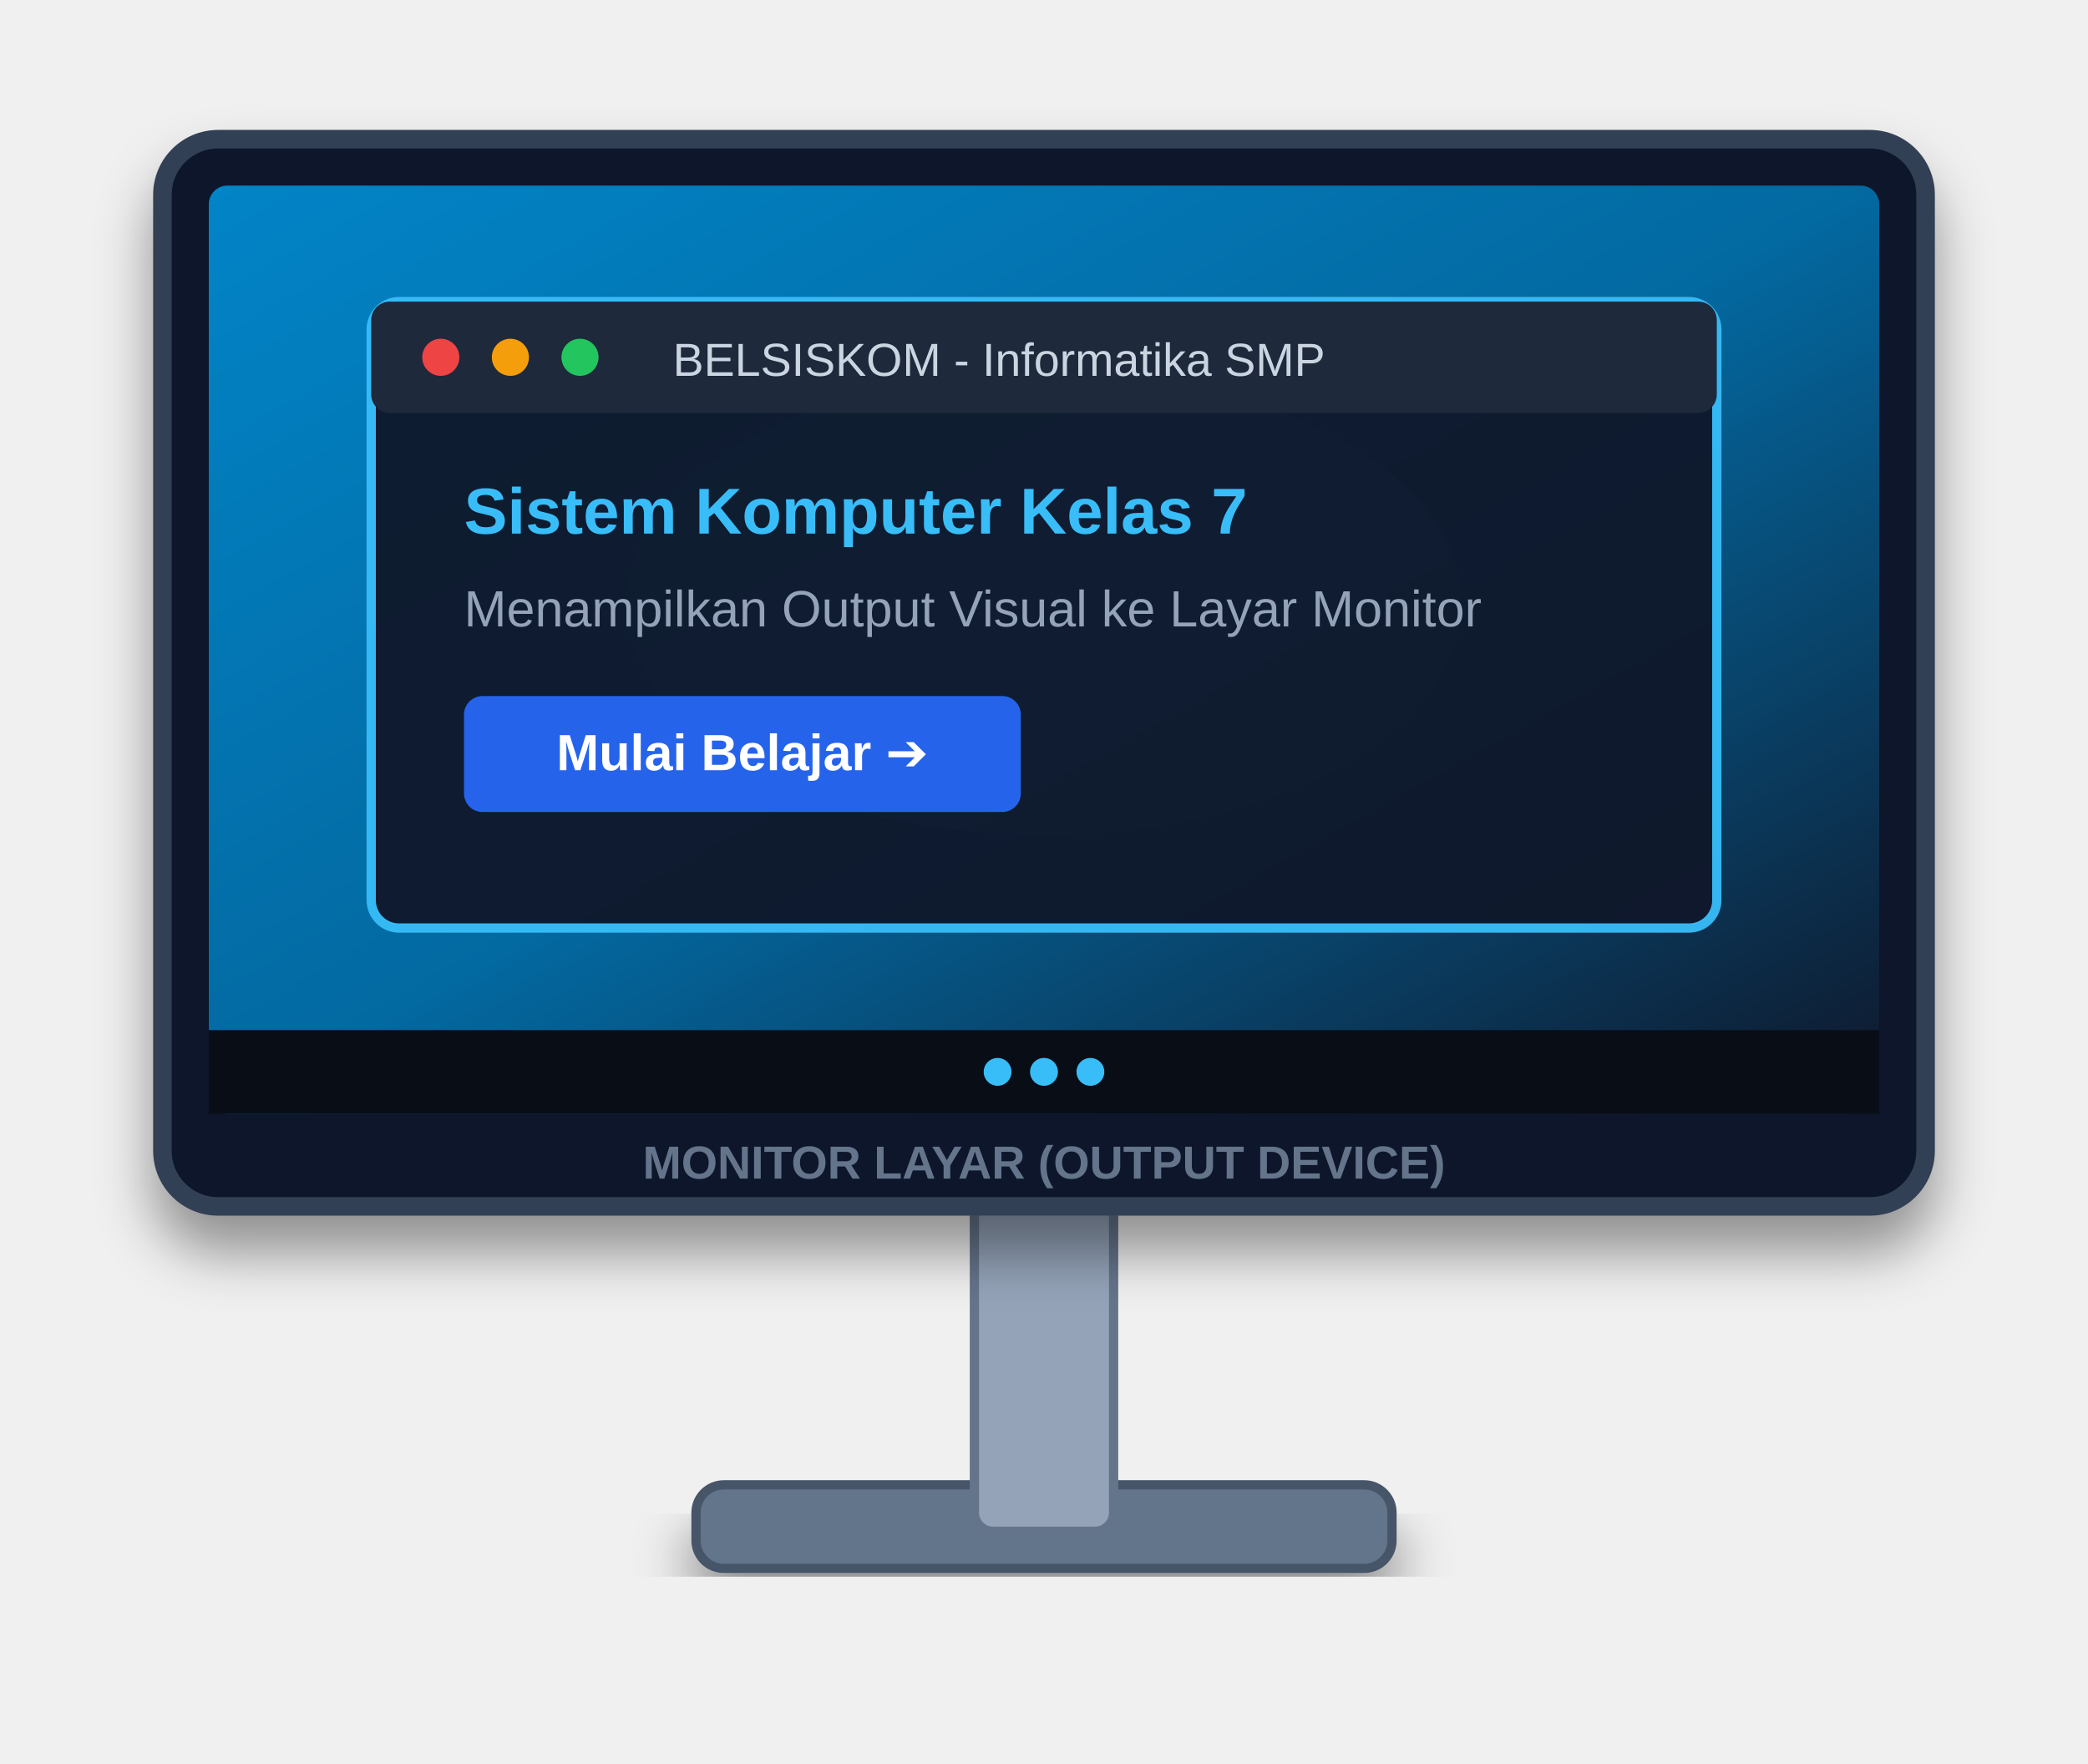
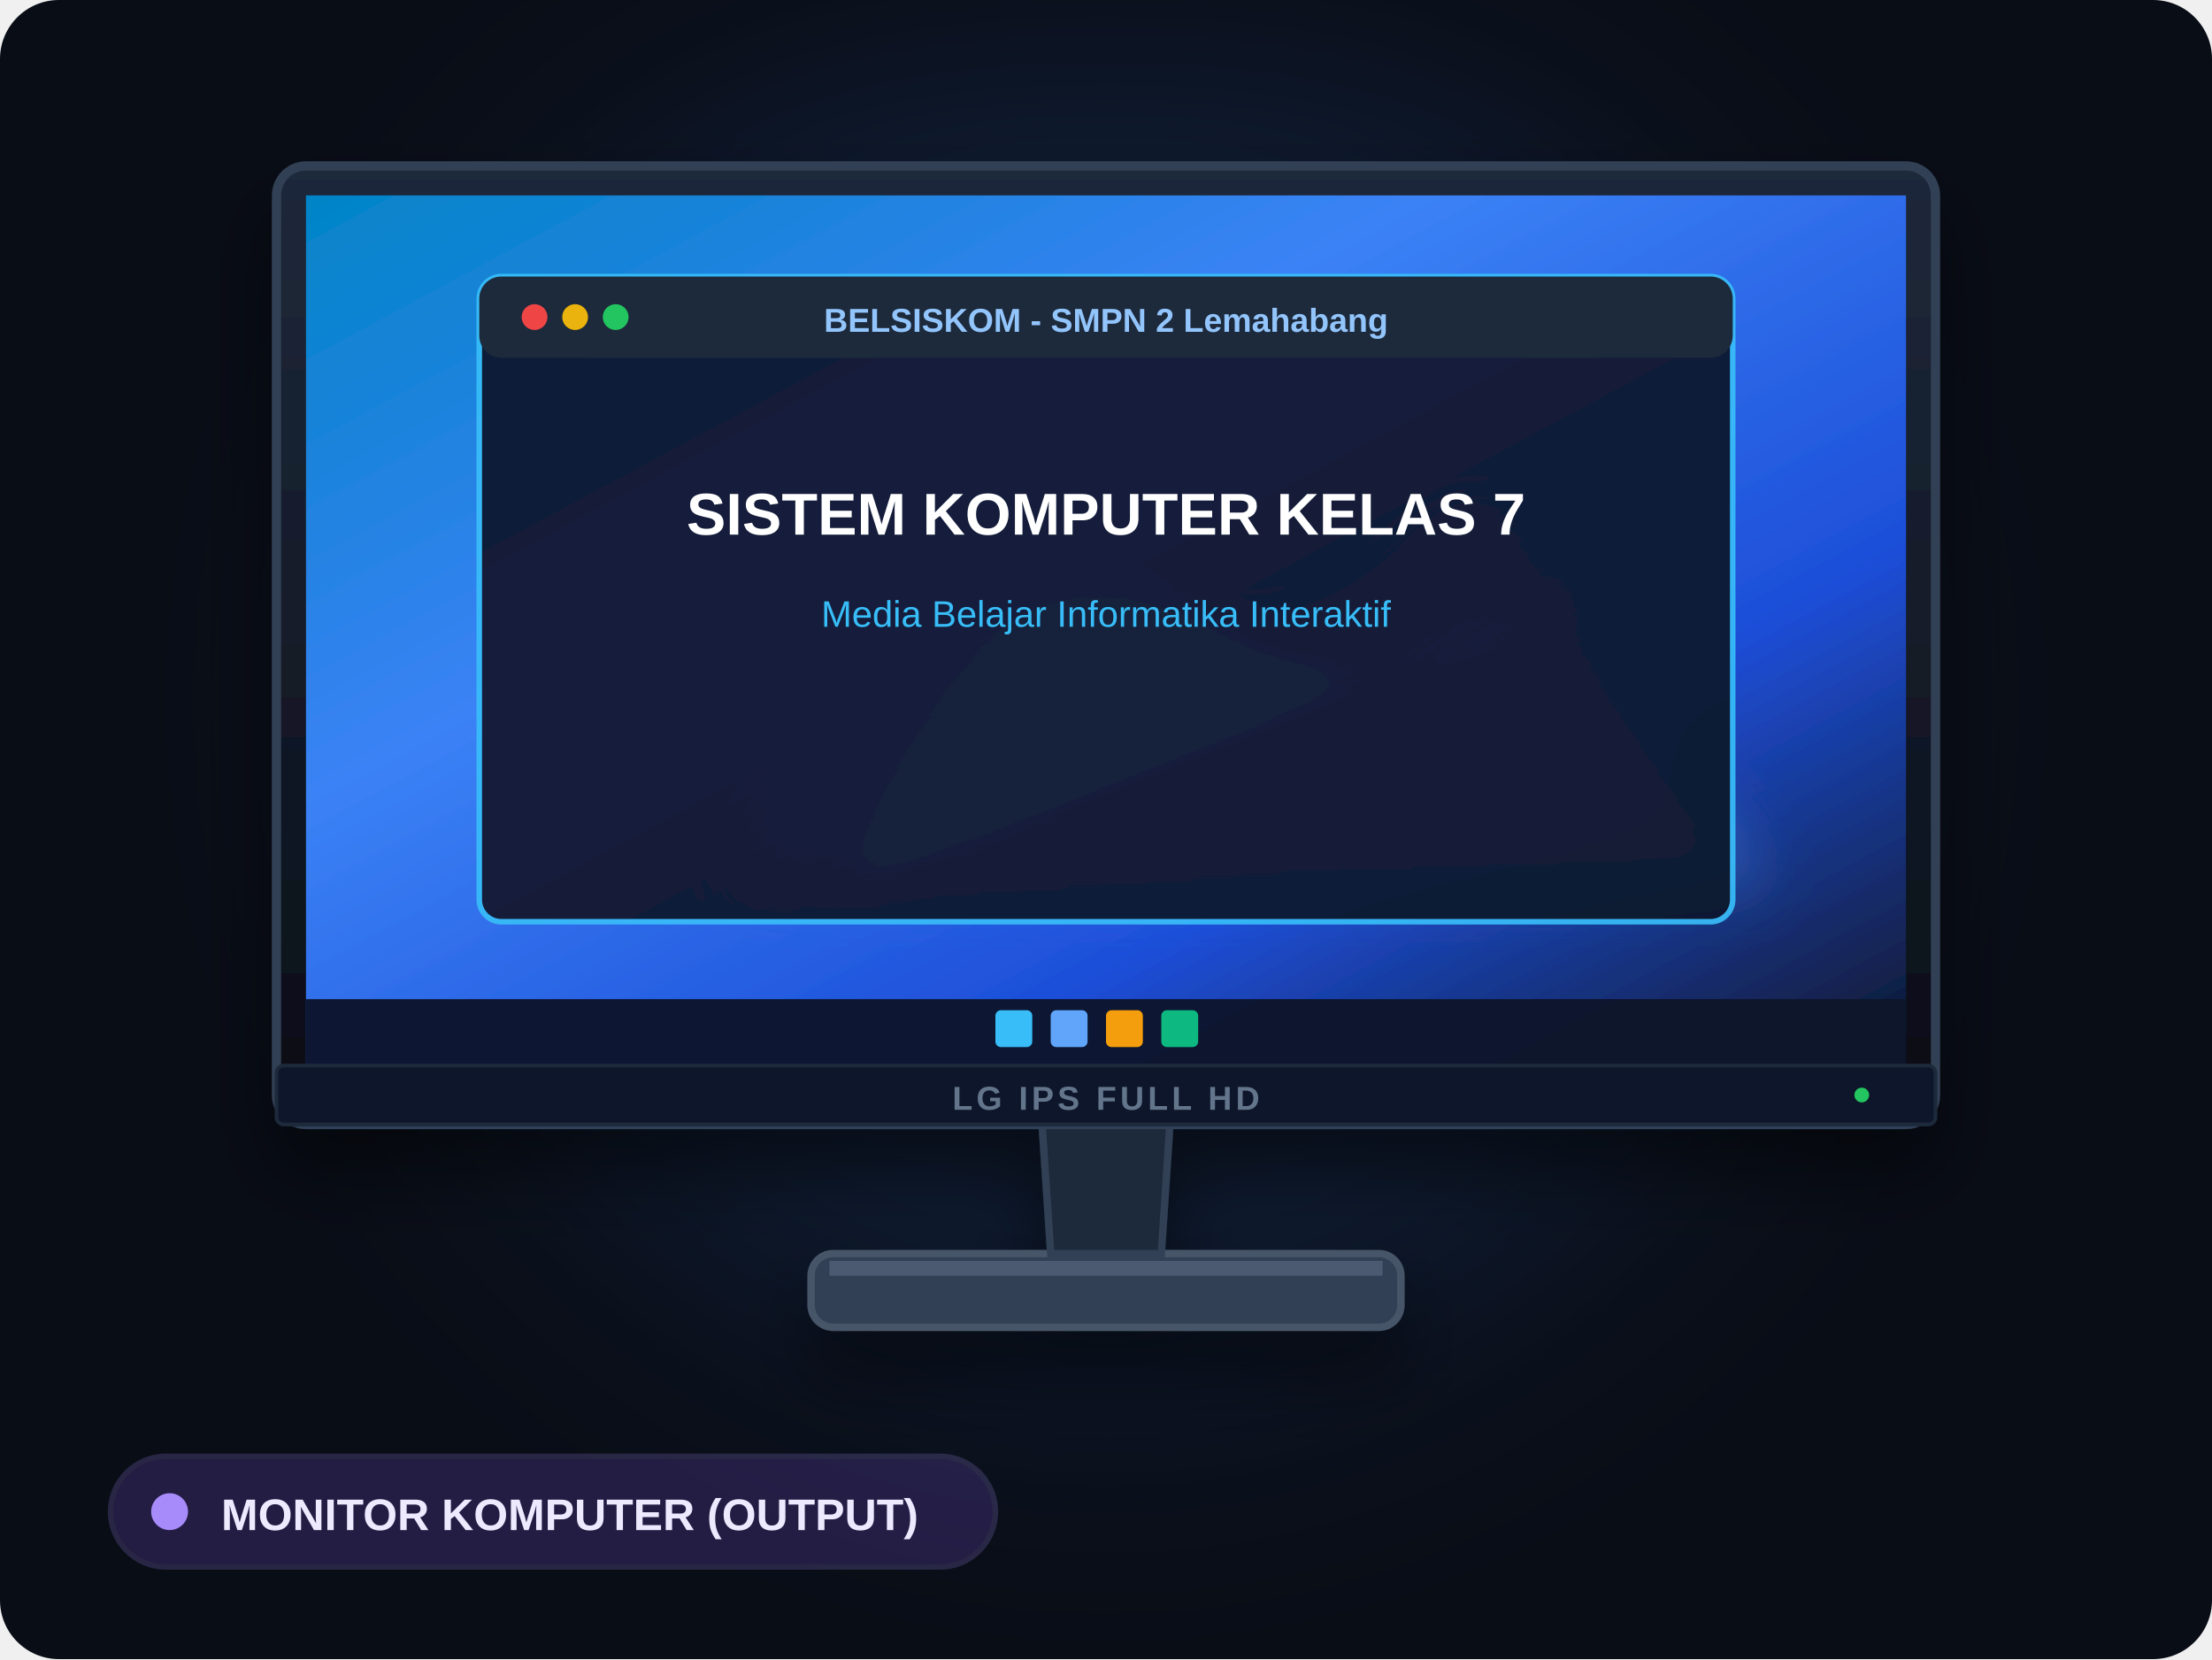
- <svg xmlns="http://www.w3.org/2000/svg" viewBox="0 0 450 380" width="100%" height="100%">
+ <svg xmlns="http://www.w3.org/2000/svg" viewBox="0 0 600 450" width="100%" height="100%">
  <defs>
    <linearGradient id="screenGrad" x1="0%" y1="0%" x2="100%" y2="100%">
      <stop offset="0%" stop-color="#0284c7" />
-       <stop offset="50%" stop-color="#0369a1" />
+       <stop offset="35%" stop-color="#3b82f6" />
+       <stop offset="70%" stop-color="#1d4ed8" />
      <stop offset="100%" stop-color="#0f172a" />
    </linearGradient>
+     <linearGradient id="bezelGrad" x1="0%" y1="0%" x2="0%" y2="100%">
+       <stop offset="0%" stop-color="#1e293b" />
+       <stop offset="100%" stop-color="#090d16" />
+     </linearGradient>
    <filter id="monShadow" x="-10%" y="-10%" width="120%" height="120%">
-       <feDropShadow dx="0" dy="8" stdDeviation="6" flood-color="#000" flood-opacity="0.4" />
+       <feDropShadow dx="0" dy="12" stdDeviation="10" flood-color="#000" flood-opacity="0.5" />
    </filter>
  </defs>
-   <rect x="150" y="320" width="150" height="18" rx="6" fill="#64748b" stroke="#475569" stroke-width="2" filter="url(#monShadow)" />
-   <rect x="210" y="240" width="30" height="90" rx="4" fill="#94a3b8" stroke="#64748b" stroke-width="2" />
-   <rect x="35" y="30" width="380" height="230" rx="12" fill="#0f172a" stroke="#334155" stroke-width="4" filter="url(#monShadow)" />
-   <rect x="45" y="40" width="360" height="200" rx="4" fill="url(#screenGrad)" />
-   <ellipse cx="225" cy="130" rx="90" ry="50" fill="#38bdf8" opacity="0.35" />
-   <rect x="80" y="65" width="290" height="135" rx="6" fill="#0f172a" stroke="#38bdf8" stroke-width="2" opacity="0.95" />
-   <rect x="80" y="65" width="290" height="24" rx="4" fill="#1e293b" />
-   <circle cx="95" cy="77" r="4" fill="#ef4444" />
-   <circle cx="110" cy="77" r="4" fill="#f59e0b" />
-   <circle cx="125" cy="77" r="4" fill="#22c55e" />
-   <text x="145" y="81" font-family="'Segoe UI', Arial" font-size="10" fill="#cbd5e1">BELSISKOM - Informatika SMP</text>
-   <text x="100" y="115" font-family="'Segoe UI', Arial" font-weight="bold" font-size="14" fill="#38bdf8">Sistem Komputer Kelas 7</text>
-   <text x="100" y="135" font-family="'Segoe UI', Arial" font-size="11" fill="#94a3b8">Menampilkan Output Visual ke Layar Monitor</text>
-   <rect x="100" y="150" width="120" height="25" rx="4" fill="#2563eb" />
-   <text x="160" y="166" font-family="'Segoe UI', Arial" font-weight="bold" font-size="11" fill="#fff" text-anchor="middle">Mulai Belajar ➔</text>
-   <rect x="45" y="222" width="360" height="18" fill="#090d16" />
-   <g fill="#38bdf8">
-     <circle cx="215" cy="231" r="3" />
-     <circle cx="225" cy="231" r="3" />
-     <circle cx="235" cy="231" r="3" />
+   <rect width="600" height="450" rx="16" fill="#090d16" />
+   <circle cx="300" cy="190" r="190" fill="#3b82f6" opacity="0.12" filter="blur(35px)" />
+   <g filter="url(#monShadow)">
+     <rect x="220" y="340" width="160" height="20" rx="6" fill="#334155" stroke="#475569" stroke-width="2" />
+     <rect x="225" y="342" width="150" height="4" fill="#64748b" opacity="0.5" />
+     <polygon points="280,265 320,265 315,340 285,340" fill="#1e293b" stroke="#334155" stroke-width="2" />
+     <rect x="75" y="45" width="450" height="260" rx="8" fill="url(#bezelGrad)" stroke="#334155" stroke-width="2.5" />
+     <rect x="83" y="53" width="434" height="236" fill="url(#screenGrad)" />
+     <path d="M 200,240 Q 250,120 300,160 T 400,140 Q 450,200 480,240 Z" fill="#60a5fa" opacity="0.35" filter="blur(8px)" />
+     <path d="M 230,240 Q 280,140 330,170 T 430,160 Z" fill="#93c5fd" opacity="0.45" filter="blur(5px)" />
+     <rect x="130" y="75" width="340" height="175" rx="6" fill="#0f172a" opacity="0.92" stroke="#38bdf8" stroke-width="1.5" />
+     <rect x="130" y="75" width="340" height="22" rx="6" fill="#1e293b" />
+     <circle cx="145" cy="86" r="3.5" fill="#ef4444" />
+     <circle cx="156" cy="86" r="3.5" fill="#eab308" />
+     <circle cx="167" cy="86" r="3.5" fill="#22c55e" />
+     <text x="300" y="90" font-family="Arial, sans-serif" font-weight="bold" font-size="9" fill="#93c5fd" text-anchor="middle">BELSISKOM - SMPN 2 Lemahabang</text>
+     <text x="300" y="145" font-family="'Segoe UI', Arial, sans-serif" font-weight="900" font-size="16" fill="#ffffff" text-anchor="middle">SISTEM KOMPUTER KELAS 7</text>
+     <text x="300" y="170" font-family="Arial, sans-serif" font-size="10" fill="#38bdf8" text-anchor="middle">Media Belajar Informatika Interaktif</text>
+     <rect x="83" y="271" width="434" height="18" fill="#0b1329" opacity="0.95" />
+     <rect x="270" y="274" width="10" height="10" rx="1.5" fill="#38bdf8" />
+     <rect x="285" y="274" width="10" height="10" rx="1.5" fill="#60a5fa" />
+     <rect x="300" y="274" width="10" height="10" rx="1.5" fill="#f59e0b" />
+     <rect x="315" y="274" width="10" height="10" rx="1.5" fill="#10b981" />
+     <rect x="75" y="289" width="450" height="16" rx="2" fill="#0f172a" stroke="#1e293b" stroke-width="1" />
+     <text x="300" y="301" font-family="Arial, sans-serif" font-weight="bold" font-size="9" fill="#64748b" text-anchor="middle" letter-spacing="1">LG IPS FULL HD</text>
+     <circle cx="505" cy="297" r="2" fill="#22c55e" />
  </g>
-   <text x="225" y="254" font-family="Arial, sans-serif" font-weight="bold" font-size="10" fill="#64748b" text-anchor="middle">MONITOR LAYAR (OUTPUT DEVICE)</text>
+   <g transform="translate(30, 395)">
+     <rect width="240" height="30" rx="15" fill="#8b5cf6" opacity="0.2" stroke="#a78bfa" stroke-width="1.5" />
+     <circle cx="16" cy="15" r="5" fill="#a78bfa" />
+     <text x="30" y="20" font-family="Arial, sans-serif" font-weight="bold" font-size="12" fill="#ede9fe">MONITOR KOMPUTER (OUTPUT)</text>
+   </g>
</svg>
